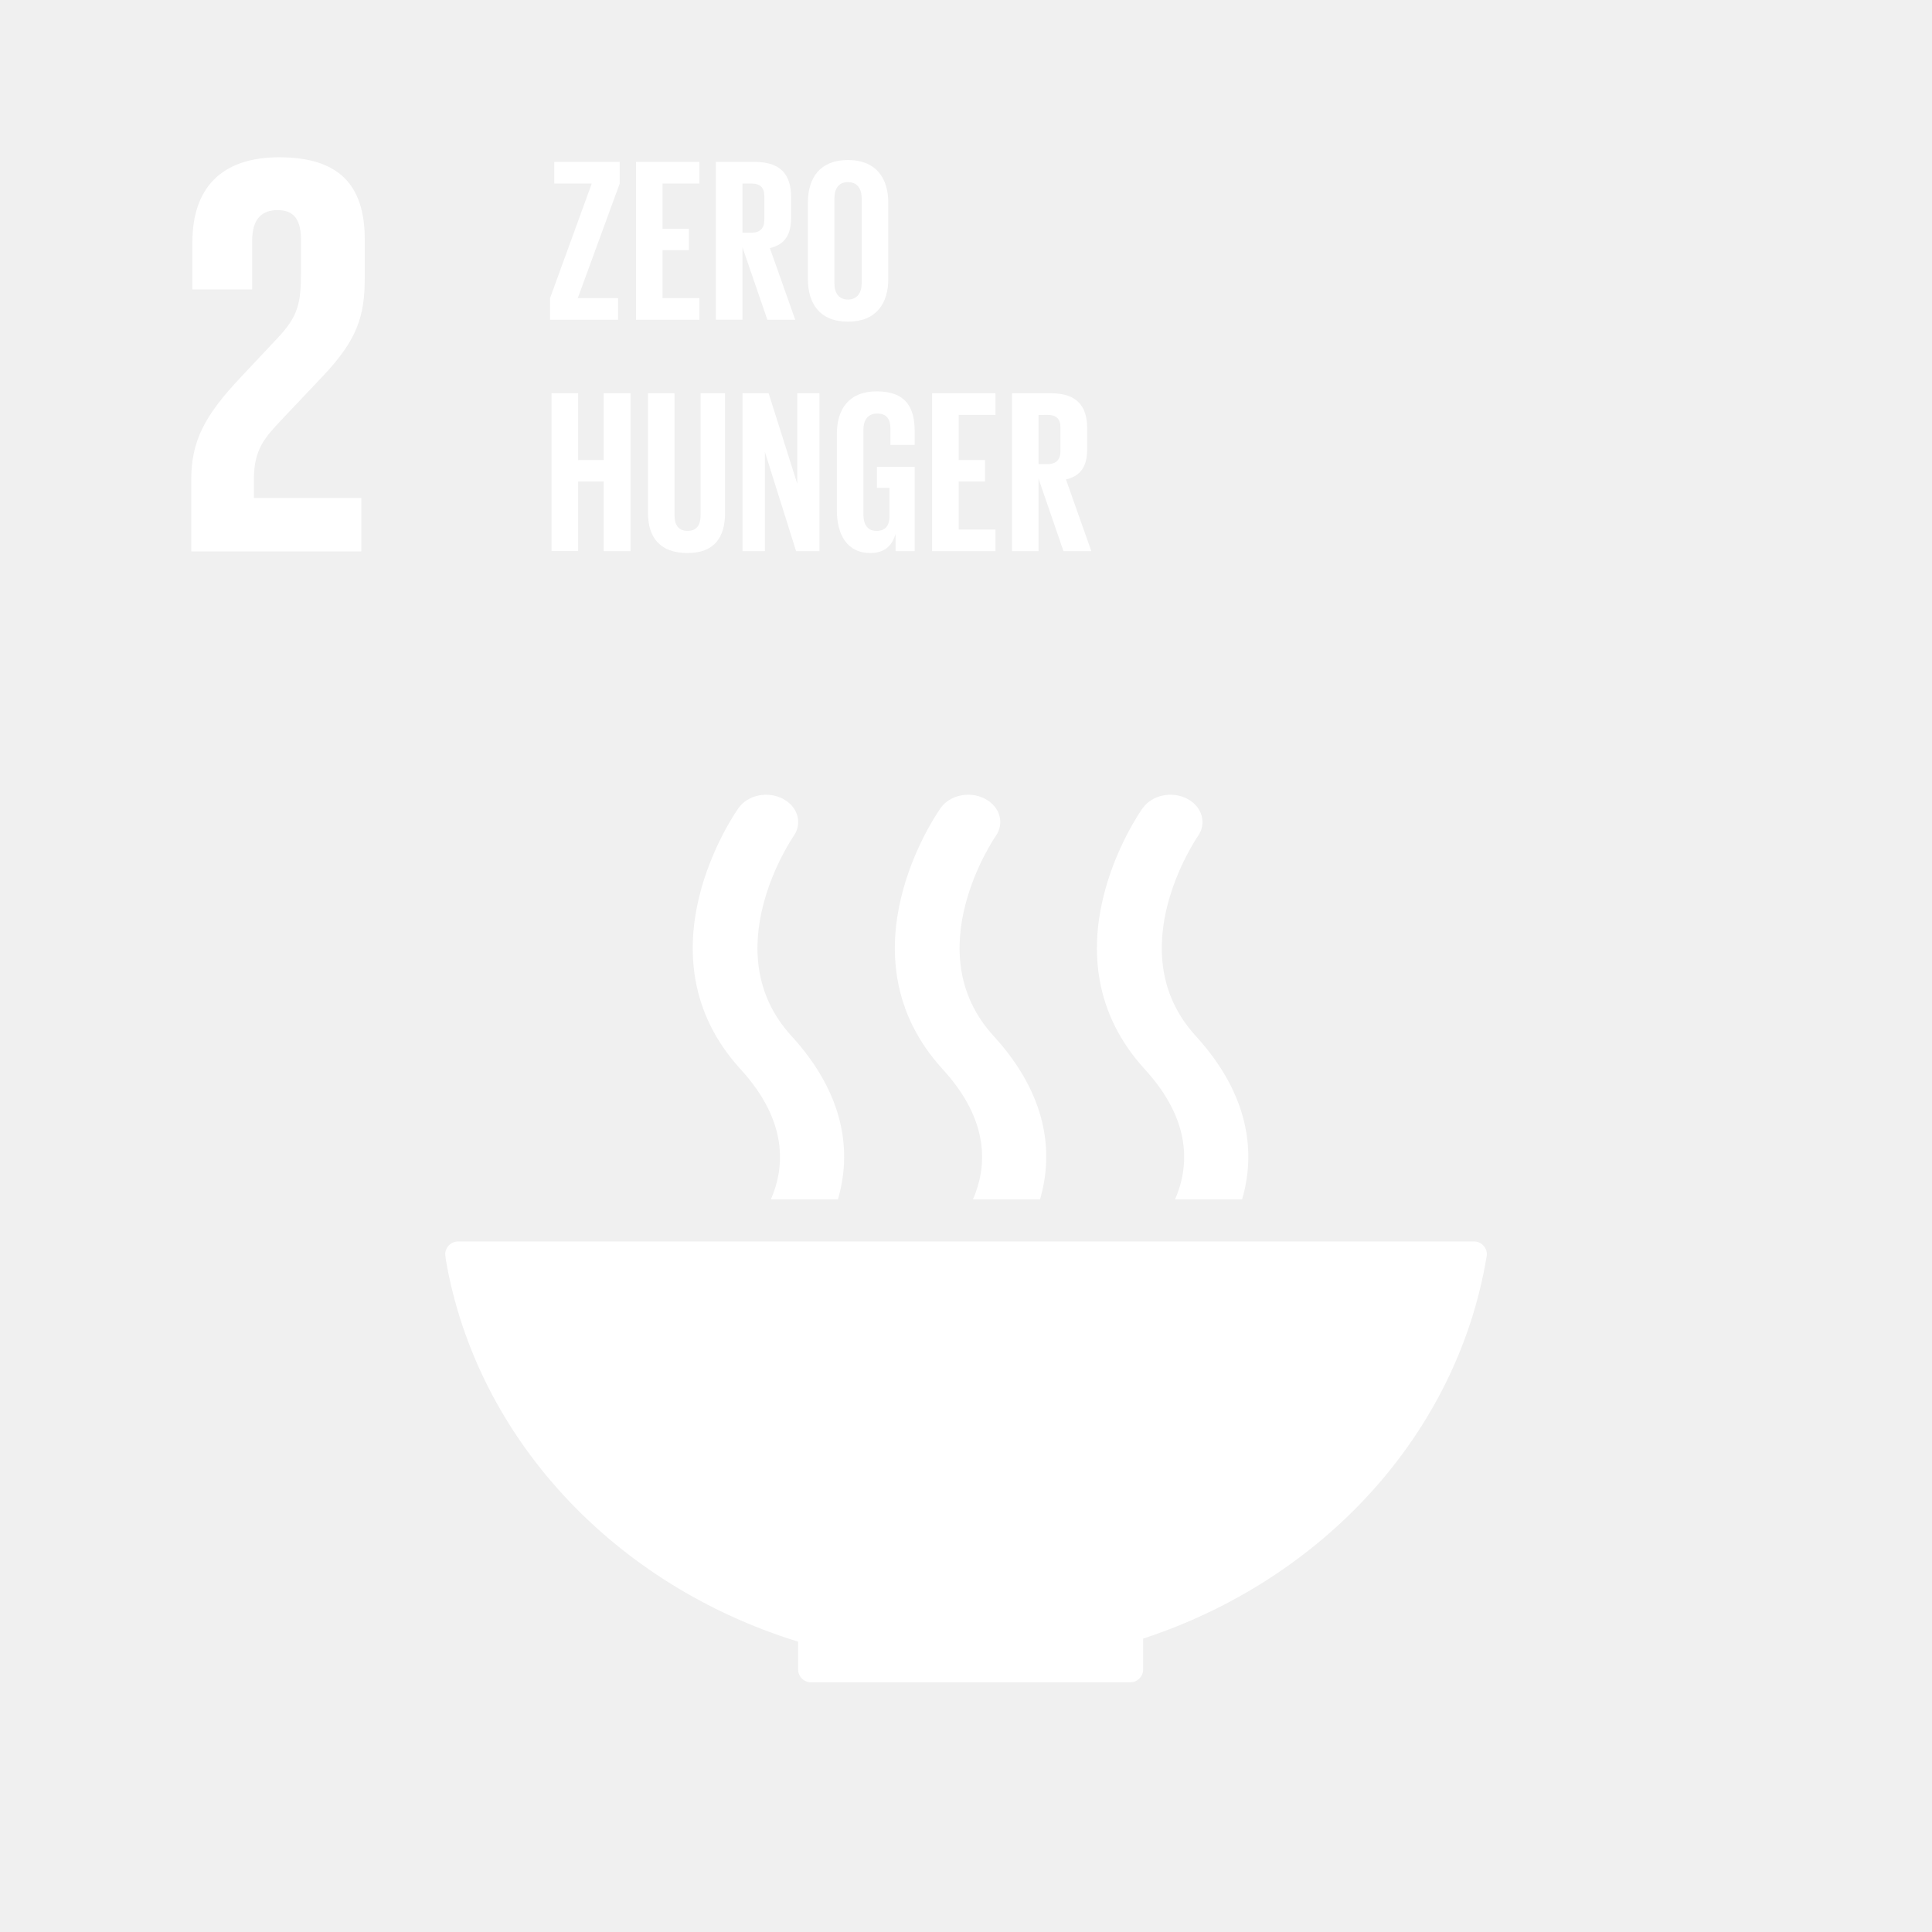
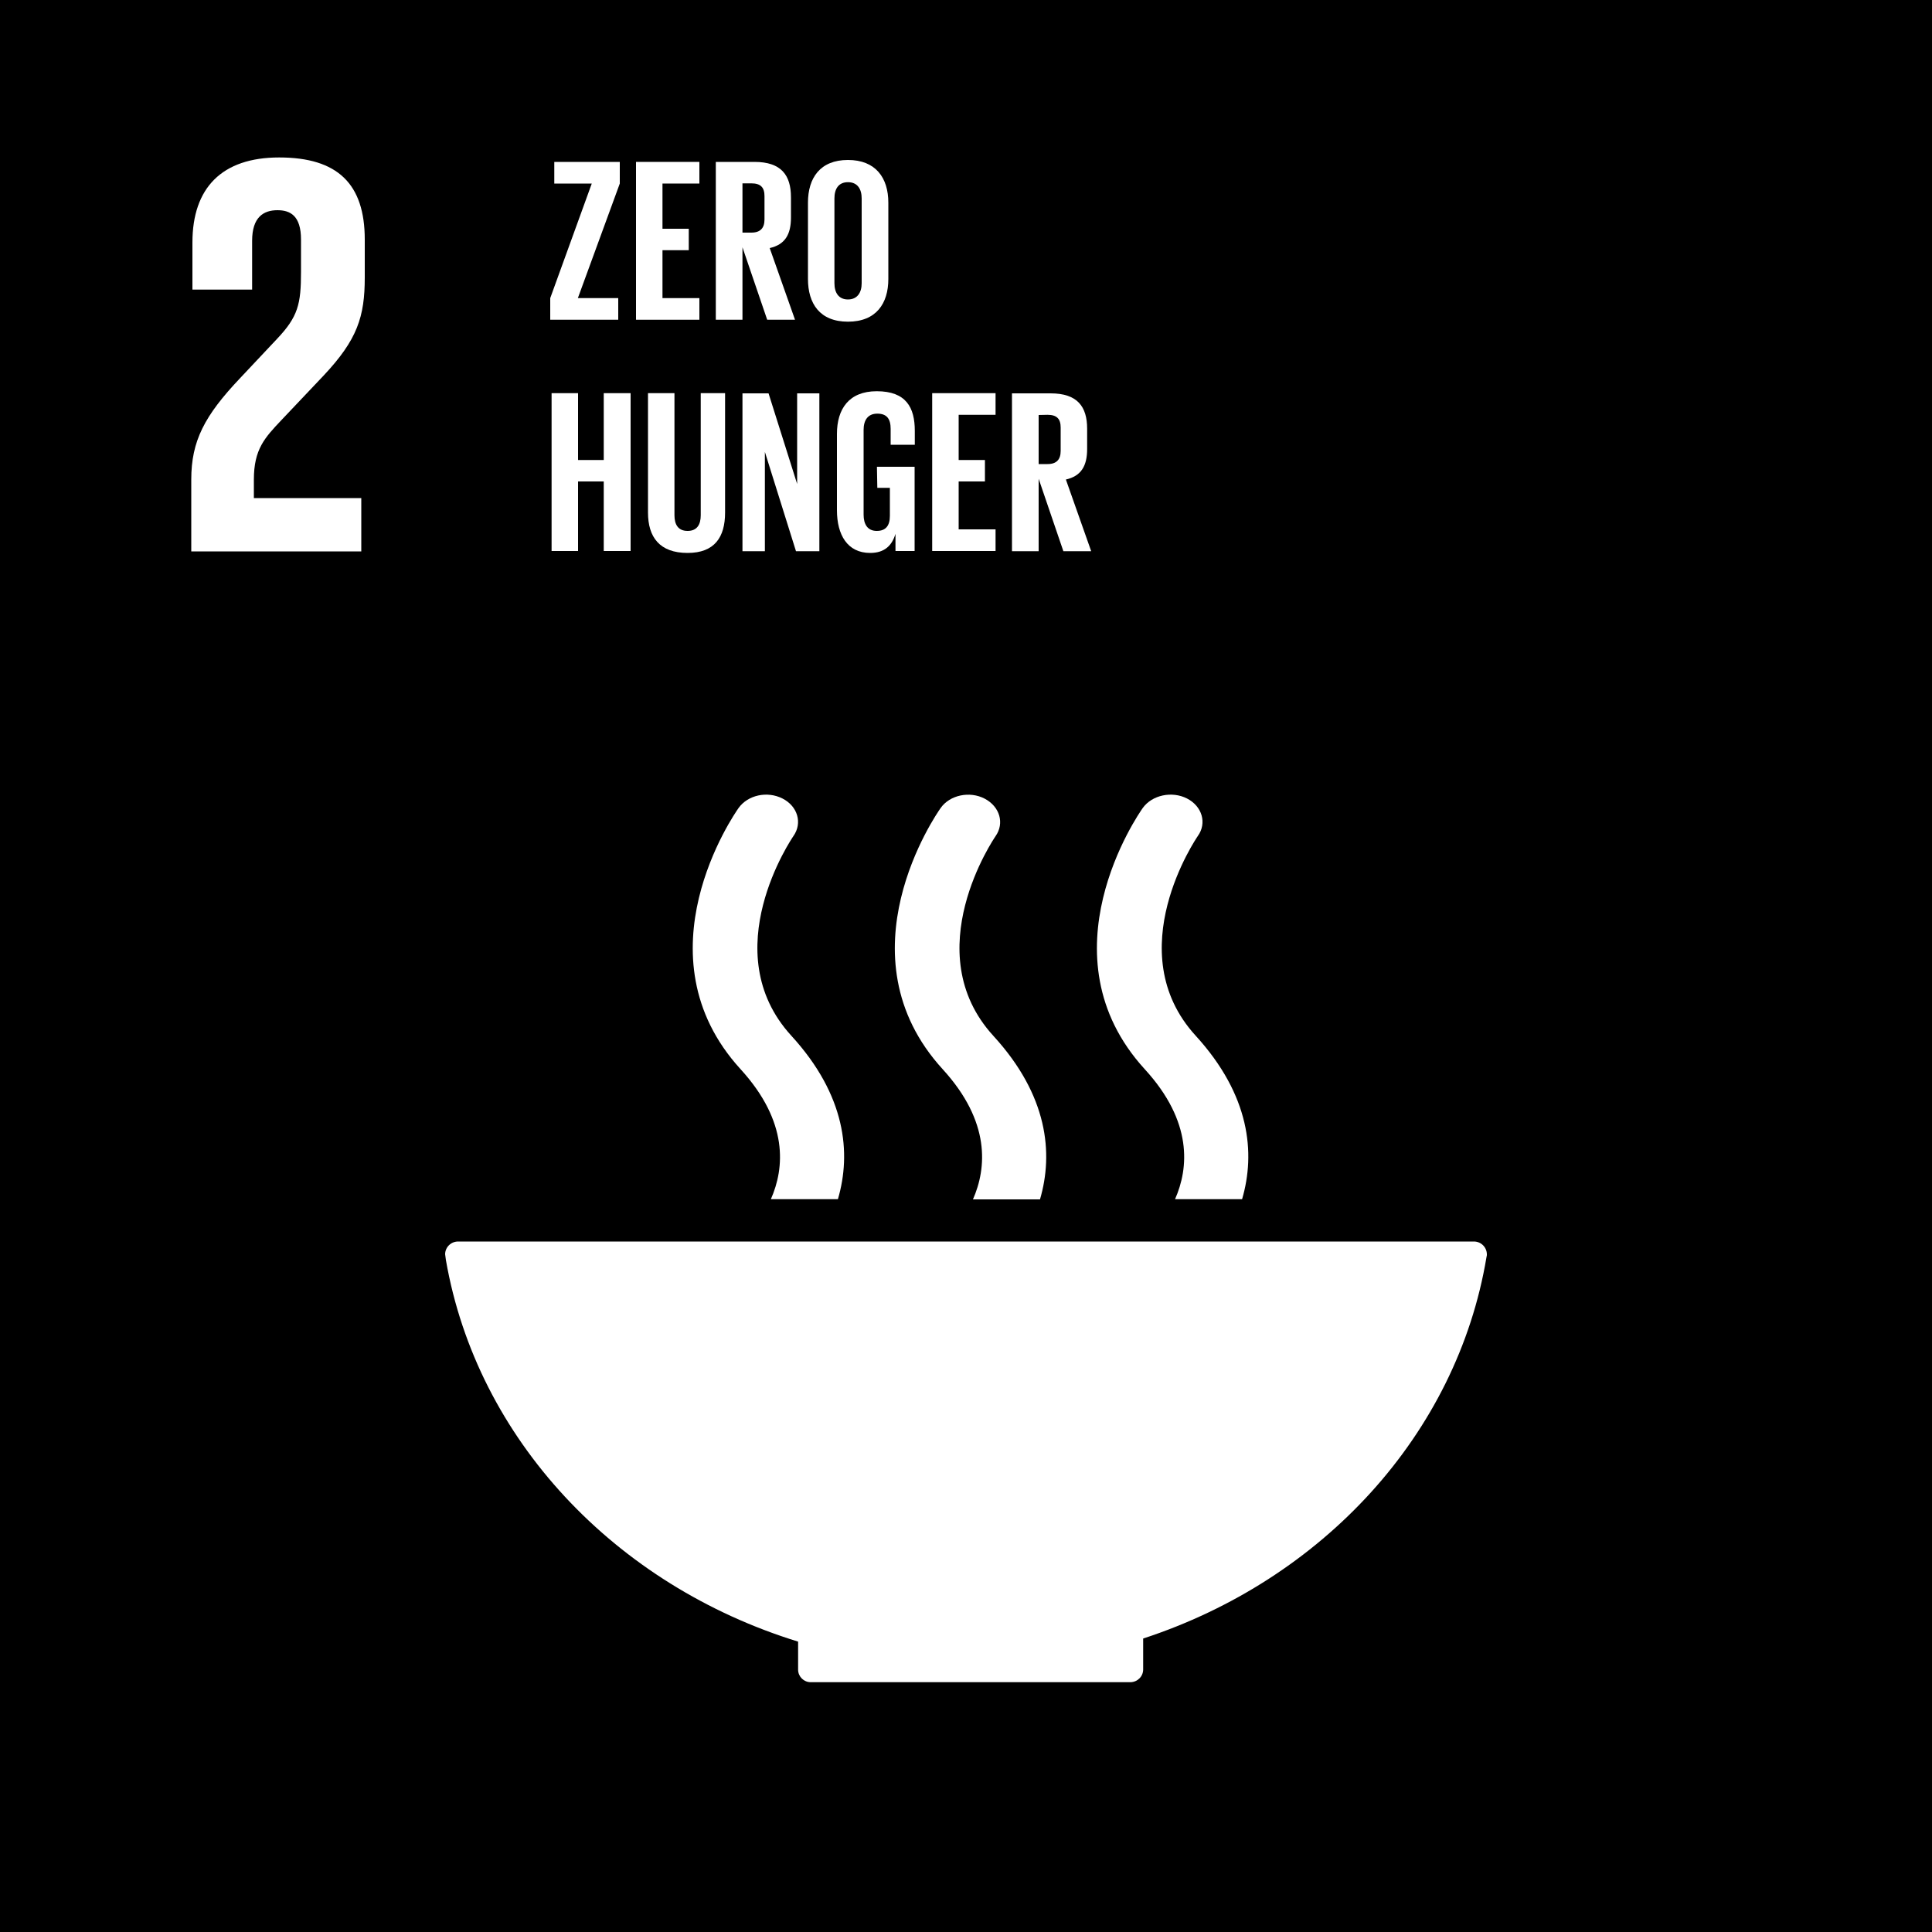
- <svg xmlns="http://www.w3.org/2000/svg" id="Layer_1" data-name="Layer 1" viewBox="0 0 1000 1000" focusable="false">
-   <link type="text/css" rel="stylesheet" id="dark-mode-general-link" />
-   <link type="text/css" rel="stylesheet" id="dark-mode-custom-link" />
-   <style type="text/css" id="dark-mode-custom-style" />
-   <defs>
-     <style>
-       .cls-2 {
-         fill: #fff;
-       }
-     </style>
-   </defs>
-   <path id="_Path_2" data-name="&lt;Path&gt;" class="cls-2" d="M187,257.76H131.41v-9.52c0-15.75,5.65-21.7,14.27-30.92l21.7-22.9c17.55-18.73,21.42-30.63,21.42-50.86V123.94c0-28.84-14-42.53-44.31-42.53-29.73,0-44.91,15.76-44.91,44V149.8h30.94V124.52c0-12.18,5.94-15.76,13.09-15.76,6.53,0,12.18,2.69,12.18,15.18v16.65c0,16.66-1.49,23.2-12.49,34.79l-19,20.22C105.84,215.24,99,228.33,99,248.24v37.18h88Z" />
+ <svg xmlns="http://www.w3.org/2000/svg" version="1.1" id="Layer_1" x="0px" y="0px" viewBox="0 0 1000 1000" style="enable-background:new 0 0 1000 1000;" xml:space="preserve">
+   <style type="text/css">
+ 	.st0{fill:#FFFFFF;}
+ </style>
+   <rect id="_Path_" y="0" width="1000" height="1000" />
+   <path id="_Path_2" class="st0" d="M187,257.8h-55.6v-9.5c0-15.8,5.6-21.7,14.3-30.9l21.7-22.9c17.6-18.7,21.4-30.6,21.4-50.9v-19.6  c0-28.8-14-42.5-44.3-42.5c-29.7,0-44.9,15.8-44.9,44v24.4h30.9v-25.3c0-12.2,5.9-15.8,13.1-15.8c6.5,0,12.2,2.7,12.2,15.2v16.7  c0,16.7-1.5,23.2-12.5,34.8l-19,20.2C105.8,215.2,99,228.3,99,248.2v37.2h88V257.8z" />
  <g>
-     <path id="_Path_3" data-name="&lt;Path&gt;" class="cls-2" d="M413.12,849.72v14.07a1.54,1.54,0,0,0-.05.31,1.63,1.63,0,0,0,.05.33,6.6,6.6,0,0,0,6.48,6.32s.08,0,.13,0l.16,0h165s.09,0,.14,0l.15,0a6.63,6.63,0,0,0,6.5-6.6s0,0,0,0a.07.07,0,0,1,0-.05V848.14c92.86-30.44,162.43-105.7,177.73-197.42,0-.2.06-.38.09-.55a5.85,5.85,0,0,0,.09-.92,6.66,6.66,0,0,0-6.67-6.67H237.14a6.67,6.67,0,0,0-6.69,6.67l.35,3c16.07,92.59,87.54,168.27,182.32,197.47" />
-     <path id="_Path_4" data-name="&lt;Path&gt;" class="cls-2" d="M591.49,418.2c-2.17,3.08-53,76.21,1.13,135.34,24.81,27.14,22.66,51.08,15.58,67.25h34.7c7-23.87,4.12-53.82-24-84.6-39.86-43.58.51-102.47,1.12-103.38,4.76-6.72,2.21-15.38-5.63-19.42s-18.07-1.87-22.85,4.81" />
-     <path id="_Path_5" data-name="&lt;Path&gt;" class="cls-2" d="M503.61,620.79h34.71c7-23.88,4.11-53.82-24.06-84.6-39.88-43.58.46-102.45,1.1-103.41,4.73-6.69,2.23-15.34-5.64-19.39s-18.06-1.88-22.82,4.81c-2.18,3.07-53,76.21,1.13,135.34,24.81,27.14,22.64,51.09,15.58,67.25" />
-     <path id="_Path_6" data-name="&lt;Path&gt;" class="cls-2" d="M382.29,418.2c-2.2,3.08-53,76.21,1.12,135.34,24.82,27.15,22.67,51.09,15.6,67.25h34.7c7-23.86,4.12-53.81-24.08-84.6-39.87-43.58.5-102.47,1.14-103.4,4.71-6.7,2.2-15.36-5.67-19.4s-18.05-1.88-22.81,4.81" />
+     <path id="_Path_3" class="st0" d="M413.1,849.7v14.1c0,0.1,0,0.2,0,0.3c0,0.1,0,0.2,0,0.3c0.1,3.5,3,6.3,6.5,6.3c0,0,0.1,0,0.1,0   h0.2h165c0,0,0.1,0,0.1,0h0.2c3.6-0.1,6.5-3,6.5-6.6l0,0c0,0,0,0,0,0v-16c92.9-30.4,162.4-105.7,177.7-197.4c0-0.2,0.1-0.4,0.1-0.5   c0.1-0.3,0.1-0.6,0.1-0.9c0-3.7-3-6.7-6.7-6.7c0,0,0,0,0,0H237.1c-3.7,0-6.7,3-6.7,6.6c0,0,0,0,0,0l0.4,3   C246.9,744.8,318.3,820.5,413.1,849.7" />
+     <path id="_Path_4" class="st0" d="M591.5,418.2c-2.2,3.1-53,76.2,1.1,135.3c24.8,27.1,22.7,51.1,15.6,67.2h34.7   c7-23.9,4.1-53.8-24-84.6c-39.9-43.6,0.5-102.5,1.1-103.4c4.8-6.7,2.2-15.4-5.6-19.4S596.3,411.5,591.5,418.2" />
+     <path id="_Path_5" class="st0" d="M503.6,620.8h34.7c7-23.9,4.1-53.8-24.1-84.6c-39.9-43.6,0.5-102.5,1.1-103.4   c4.7-6.7,2.2-15.3-5.6-19.4s-18.1-1.9-22.8,4.8c-2.2,3.1-53,76.2,1.1,135.3C512.8,580.7,510.7,604.6,503.6,620.8" />
+     <path id="_Path_6" class="st0" d="M382.3,418.2c-2.2,3.1-53,76.2,1.1,135.3c24.8,27.2,22.7,51.1,15.6,67.2h34.7   c7-23.9,4.1-53.8-24.1-84.6c-39.9-43.6,0.5-102.5,1.1-103.4c4.7-6.7,2.2-15.4-5.7-19.4S387.1,411.5,382.3,418.2" />
  </g>
-   <g id="_Group_" data-name="&lt;Group&gt;">
-     <path id="_Compound_Path_" data-name="&lt;Compound Path&gt;" class="cls-2" d="M299.06,154.31h20.85v11.21h-35.2V154.31L306.29,95H286.88V83.79h33.88V95Z" />
-     <path id="_Compound_Path_2" data-name="&lt;Compound Path&gt;" class="cls-2" d="M329.2,83.79H362V95H342.94v23.39h13.62v11.09H342.94v24.83H362v11.21H329.2Z" />
-     <path id="_Compound_Path_3" data-name="&lt;Compound Path&gt;" class="cls-2" d="M384.29,128v37.49H370.54V83.79h20c13.86,0,18.93,6.87,18.93,18.32V112.6c0,8.8-3.14,14-11,15.79l13.15,37.13H397.19Zm0-33v25.44h4.58c4.7,0,6.75-2.42,6.75-6.76V101.63c0-4.46-2.05-6.63-6.75-6.63Z" />
-     <path id="_Compound_Path_4" data-name="&lt;Compound Path&gt;" class="cls-2" d="M418.16,144.43V104.88c0-12.78,6.27-22.06,20.74-22.06s20.86,9.28,20.86,22.06v39.55c0,12.66-6.27,22.06-20.86,22.06S418.16,157.09,418.16,144.43ZM446,146.6V102.71c0-4.94-2.17-8.44-7.11-8.44s-7,3.5-7,8.44V146.6c0,4.94,2.17,8.44,7,8.44S446,151.54,446,146.6Z" />
+   <g id="_Group_">
+     <path id="_Compound_Path_" class="st0" d="M299.1,154.3h20.9v11.2h-35.2v-11.2L306.3,95h-19.4V83.8h33.9V95L299.1,154.3z" />
+     <path id="_Compound_Path_2" class="st0" d="M329.2,83.8H362V95h-19.1v23.4h13.6v11.1h-13.6v24.8H362v11.2h-32.8V83.8z" />
+     <path id="_Compound_Path_3" class="st0" d="M384.3,128v37.5h-13.8V83.8h20c13.9,0,18.9,6.9,18.9,18.3v10.5c0,8.8-3.1,14-11,15.8   l13.1,37.1h-14.4L384.3,128z M384.3,95v25.4h4.6c4.7,0,6.8-2.4,6.8-6.8v-12.1c0-4.5-2-6.6-6.8-6.6H384.3z" />
+     <path id="_Compound_Path_4" class="st0" d="M418.2,144.4v-39.5c0-12.8,6.3-22.1,20.7-22.1s20.9,9.3,20.9,22.1v39.5   c0,12.7-6.3,22.1-20.9,22.1S418.2,157.1,418.2,144.4z M446,146.6v-43.9c0-4.9-2.2-8.4-7.1-8.4s-7,3.5-7,8.4v43.9   c0,4.9,2.2,8.4,7,8.4S446,151.5,446,146.6z" />
  </g>
-   <g id="_Group_2" data-name="&lt;Group&gt;">
-     <path id="_Compound_Path_5" data-name="&lt;Compound Path&gt;" class="cls-2" d="M312.49,249.23H299.22v36H285.48V203.54h13.74v34.6h13.27v-34.6h13.86v81.74H312.49Z" />
-     <path id="_Compound_Path_6" data-name="&lt;Compound Path&gt;" class="cls-2" d="M375.29,203.54v61.84c0,12.66-5.42,20.86-19.41,20.86-14.46,0-20.49-8.2-20.49-20.86V203.54h13.74v63.17c0,4.82,1.93,8.08,6.75,8.08s6.76-3.26,6.76-8.08V203.54Z" />
-     <path id="_Compound_Path_7" data-name="&lt;Compound Path&gt;" class="cls-2" d="M395.91,233.92v51.36H384.33V203.54h13.51l14.83,46.9v-46.9h11.45v81.74H412.06Z" />
-     <path id="_Compound_Path_8" data-name="&lt;Compound Path&gt;" class="cls-2" d="M453.89,241.63h19.54v43.65h-9.89v-8.92c-1.81,6.14-5.67,9.88-13.14,9.88-11.82,0-17.24-9.4-17.24-22.06V224.64c0-12.78,6.15-22.07,20.61-22.07,15.19,0,19.66,8.44,19.66,20.5v7.23H460.89V222c0-5.06-1.93-7.95-6.87-7.95s-7.12,3.49-7.12,8.44v43.88c0,4.94,2.05,8.44,6.75,8.44,4.46,0,6.76-2.53,6.76-7.84V252.49h-6.52Z" />
-     <path id="_Compound_Path_9" data-name="&lt;Compound Path&gt;" class="cls-2" d="M482.46,203.54h32.8v11.21H496.21v23.39h13.62v11.09H496.21v24.84h19.05v11.21h-32.8Z" />
-     <path id="_Compound_Path_10" data-name="&lt;Compound Path&gt;" class="cls-2" d="M537.56,247.78v37.5H523.81V203.54h20c13.86,0,18.92,6.87,18.92,18.32v10.49c0,8.8-3.13,14-11,15.79l13.14,37.14H550.46Zm0-33v25.44h4.58c4.7,0,6.75-2.41,6.75-6.75V221.38c0-4.46-2-6.63-6.75-6.63Z" />
+   <g id="_Group_2">
+     <path id="_Compound_Path_5" class="st0" d="M312.5,249.2h-13.3v36h-13.7v-81.7h13.7v34.6h13.3v-34.6h13.9v81.7h-13.9V249.2z" />
+     <path id="_Compound_Path_6" class="st0" d="M375.3,203.5v61.8c0,12.7-5.4,20.9-19.4,20.9c-14.5,0-20.5-8.2-20.5-20.9v-61.8h13.7   v63.2c0,4.8,1.9,8.1,6.8,8.1s6.8-3.3,6.8-8.1v-63.2H375.3z" />
+     <path id="_Compound_Path_7" class="st0" d="M395.9,233.9v51.4h-11.6v-81.7h13.5l14.8,46.9v-46.9h11.5v81.7h-12.1L395.9,233.9z" />
+     <path id="_Compound_Path_8" class="st0" d="M453.9,241.6h19.5v43.6h-9.9v-8.9c-1.8,6.1-5.7,9.9-13.1,9.9   c-11.8,0-17.2-9.4-17.2-22.1v-39.5c0-12.8,6.1-22.1,20.6-22.1c15.2,0,19.7,8.4,19.7,20.5v7.2h-12.5V222c0-5.1-1.9-7.9-6.9-7.9   s-7.1,3.5-7.1,8.4v43.9c0,4.9,2,8.4,6.8,8.4c4.5,0,6.8-2.5,6.8-7.8v-14.5h-6.5L453.9,241.6z" />
+     <path id="_Compound_Path_9" class="st0" d="M482.5,203.5h32.8v11.2h-19.1v23.4h13.6v11.1h-13.6v24.8h19.1v11.2h-32.8L482.5,203.5z" />
+     <path id="_Compound_Path_10" class="st0" d="M537.6,247.8v37.5h-13.8v-81.7h20c13.9,0,18.9,6.9,18.9,18.3v10.5   c0,8.8-3.1,14-11,15.8l13.1,37.1h-14.4L537.6,247.8z M537.6,214.8v25.4h4.6c4.7,0,6.8-2.4,6.8-6.8v-12.1c0-4.5-2-6.6-6.8-6.6   L537.6,214.8z" />
  </g>
</svg>
